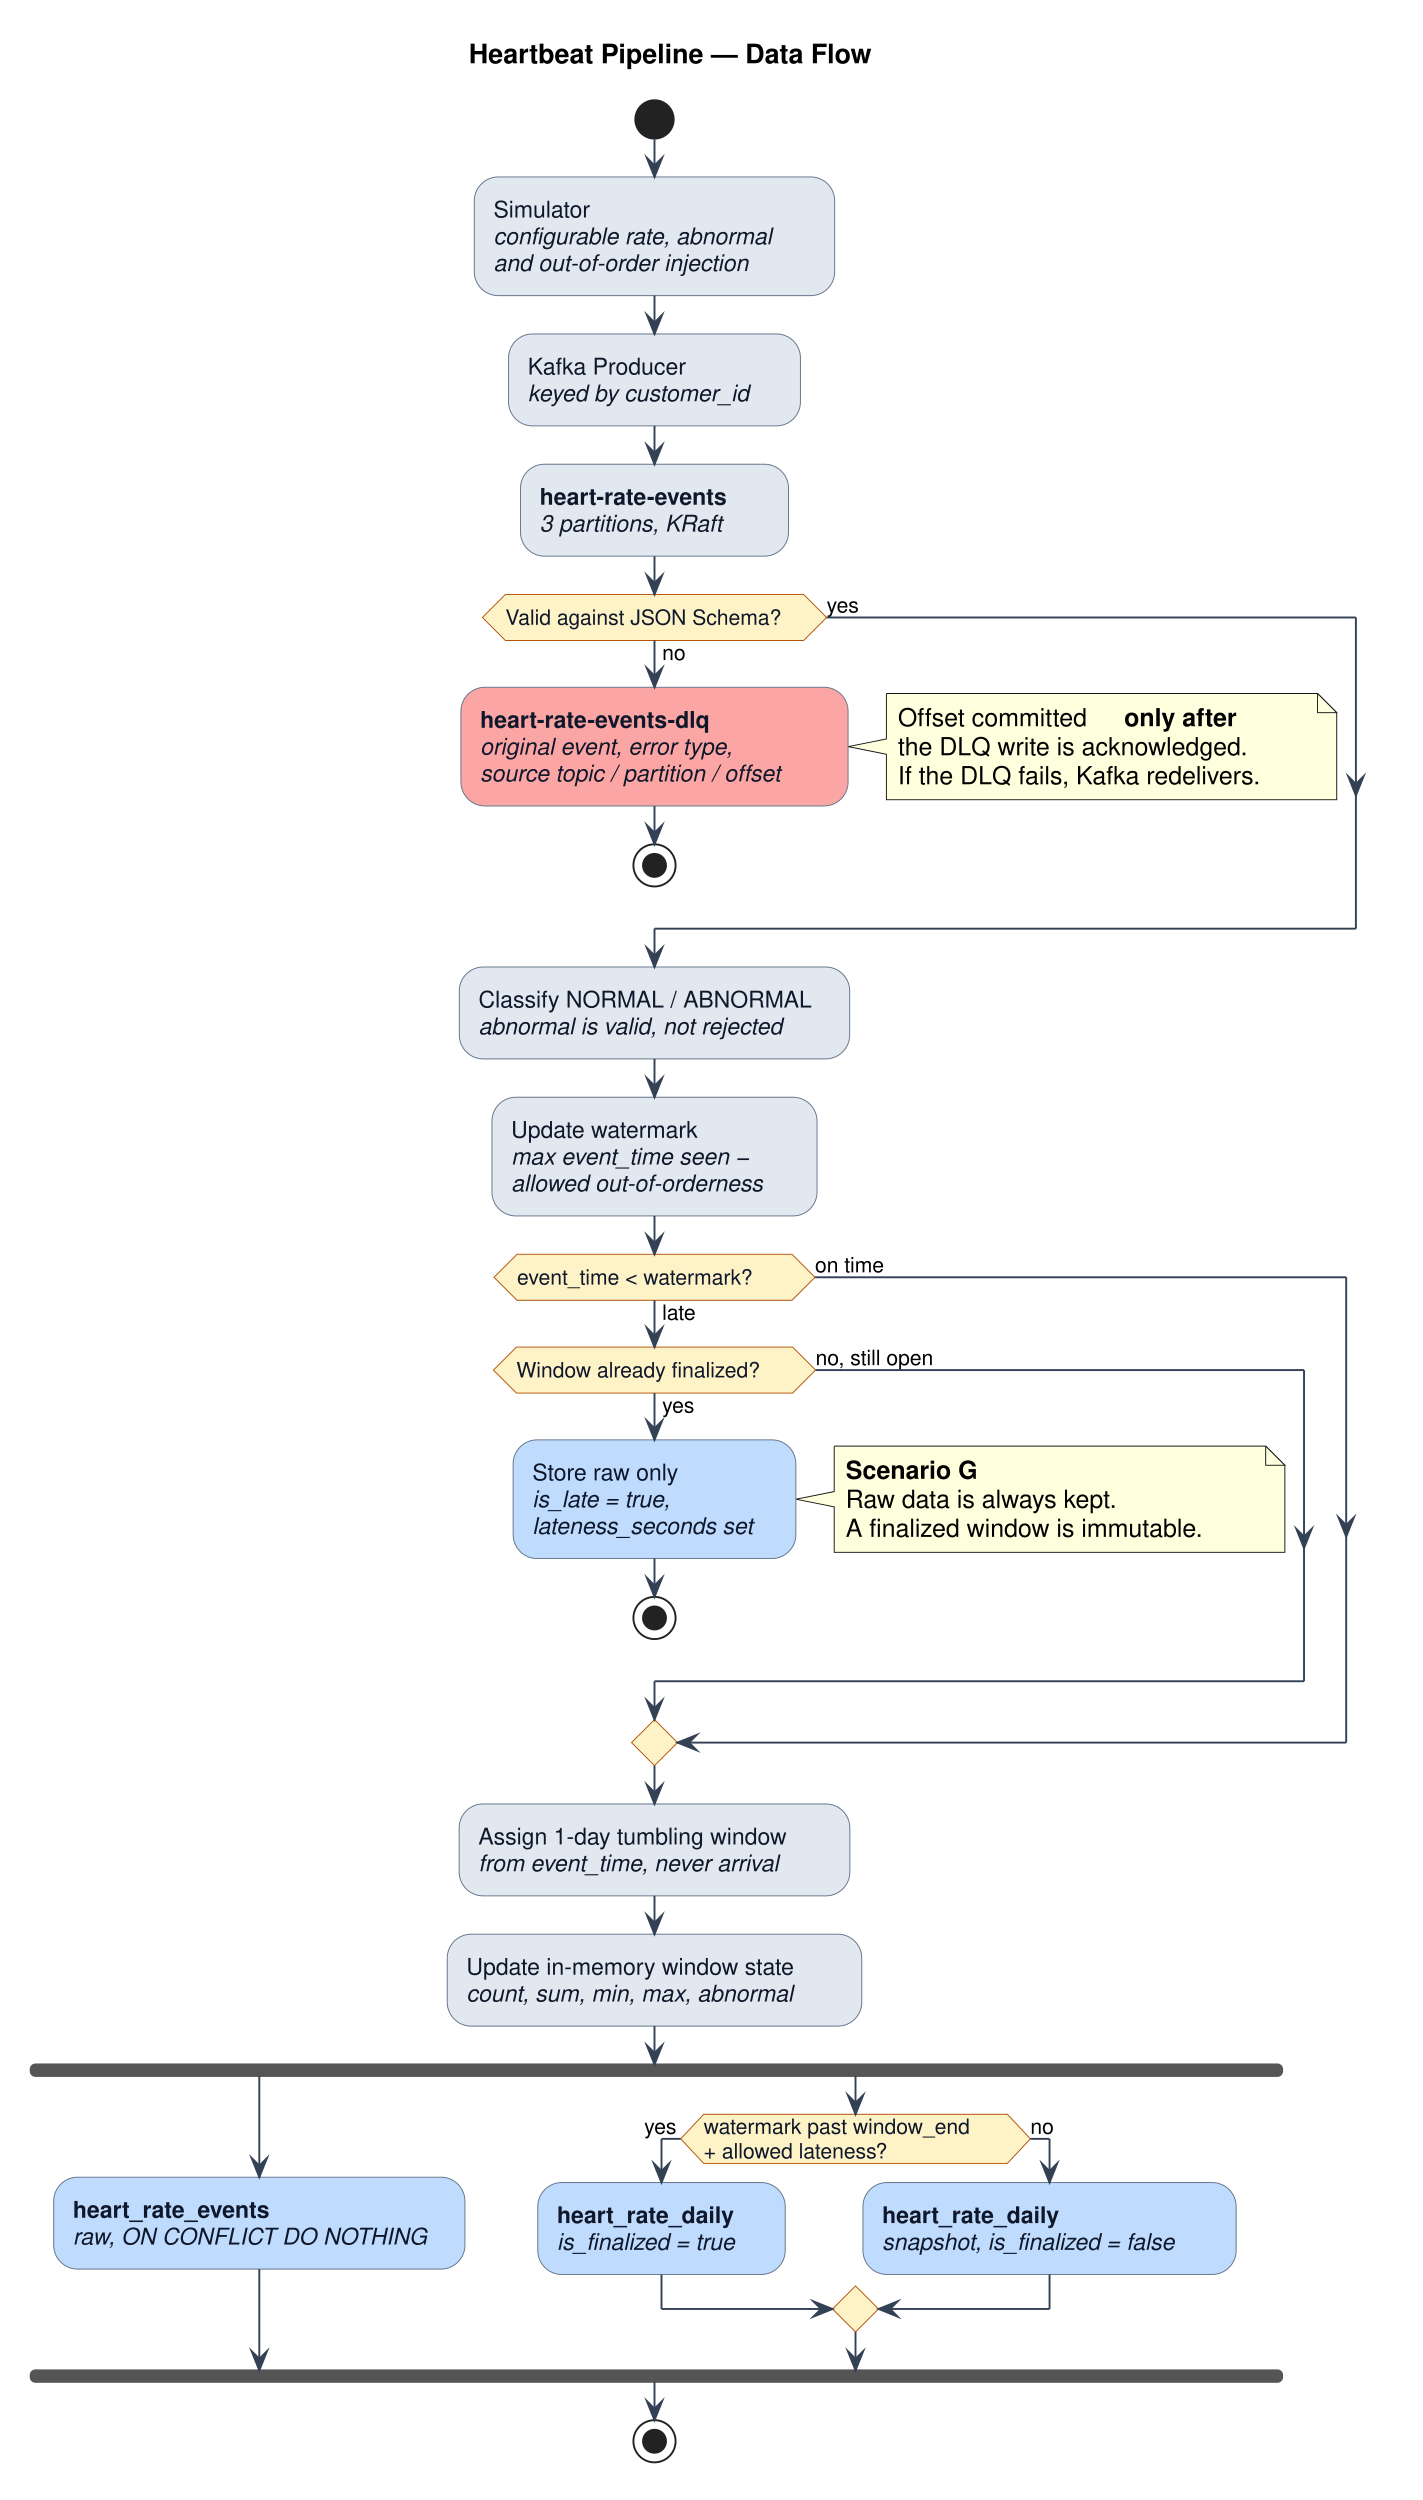
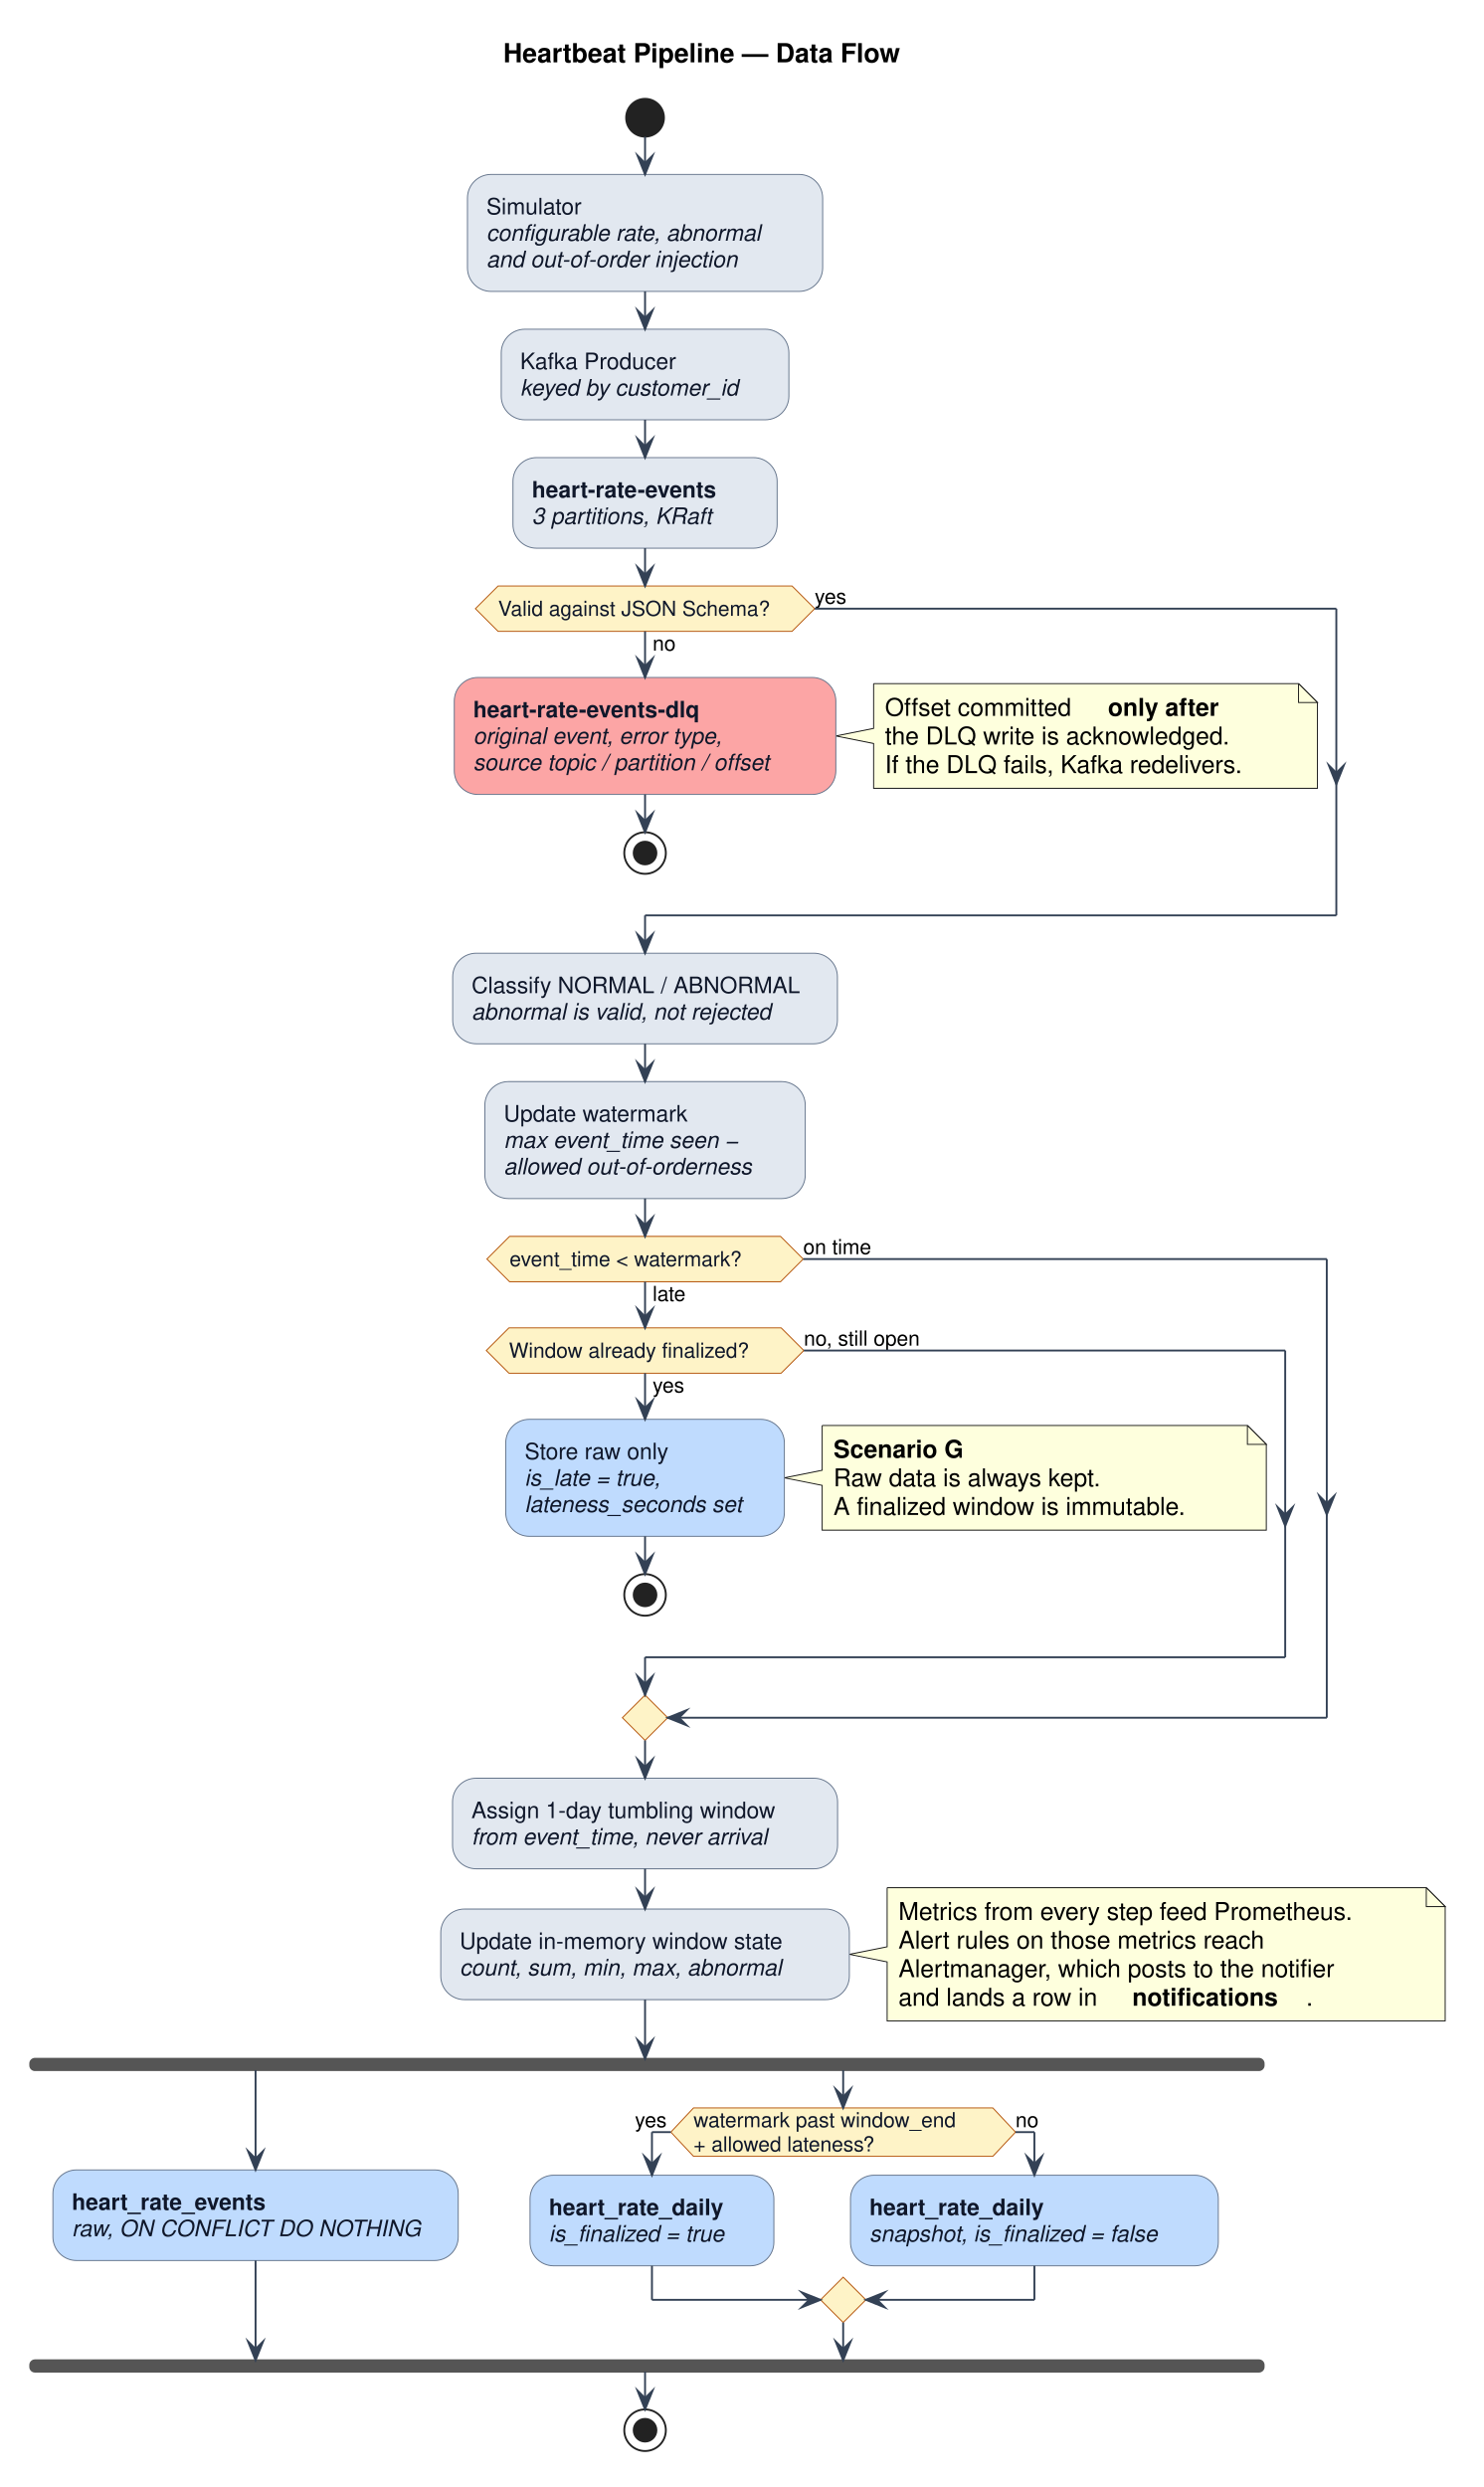
- <svg xmlns="http://www.w3.org/2000/svg" contentStyleType="text/css" data-diagram-type="ACTIVITY" height="1304px" preserveAspectRatio="none" style="width:742px;height:1304px;background:#FFFFFF;" version="1.1" viewBox="0 0 742 1304" width="742px" zoomAndPan="magnify">
+ <svg xmlns="http://www.w3.org/2000/svg" contentStyleType="text/css" data-diagram-type="ACTIVITY" height="1316px" preserveAspectRatio="none" style="width:785px;height:1316px;background:#FFFFFF;" version="1.1" viewBox="0 0 785 1316" width="785px" zoomAndPan="magnify">
  <defs />
  <g>
    <g class="title" data-source-line="1">
-       <text fill="#000000" font-family="Helvetica" font-size="14" font-weight="700" lengthAdjust="spacing" textLength="251.166" x="244.534" y="32.995">Heartbeat Pipeline — Data Flow</text>
+       <text fill="#000000" font-family="Helvetica" font-size="14" font-weight="700" lengthAdjust="spacing" textLength="251.166" x="266.339" y="32.995">Heartbeat Pipeline — Data Flow</text>
    </g>
    <ellipse cx="341.387" cy="62.297" fill="#222222" rx="10" ry="10" style="stroke:#222222;stroke-width:1;" />
    <rect fill="#E2E8F0" height="61.906" rx="12.5" ry="12.5" style="stroke:#64748B;stroke-width:0.5;" width="187.994" x="247.39" y="92.297" />
    <text fill="#0F172A" font-family="Helvetica" font-size="12" lengthAdjust="spacing" textLength="57.914" x="257.39" y="113.436">Simulator</text>
    <text fill="#0F172A" font-family="Helvetica" font-size="12" font-style="italic" lengthAdjust="spacing" textLength="167.994" x="257.39" y="127.404">configurable rate, abnormal</text>
    <text fill="#0F172A" font-family="Helvetica" font-size="12" font-style="italic" lengthAdjust="spacing" textLength="153.533" x="257.39" y="141.373">and out-of-order injection</text>
    <rect fill="#E2E8F0" height="47.938" rx="12.5" ry="12.5" style="stroke:#64748B;stroke-width:0.5;" width="152.24" x="265.267" y="174.203" />
    <text fill="#0F172A" font-family="Helvetica" font-size="12" lengthAdjust="spacing" textLength="91.213" x="275.267" y="195.342">Kafka Producer</text>
    <text fill="#0F172A" font-family="Helvetica" font-size="12" font-style="italic" lengthAdjust="spacing" textLength="132.24" x="275.267" y="209.31">keyed by customer_id</text>
    <rect fill="#E2E8F0" height="47.938" rx="12.5" ry="12.5" style="stroke:#64748B;stroke-width:0.5;" width="139.807" x="271.483" y="242.141" />
    <text fill="#0F172A" font-family="Helvetica" font-size="12" font-weight="700" lengthAdjust="spacing" textLength="119.807" x="281.483" y="263.279">heart-rate-events</text>
    <text fill="#0F172A" font-family="Helvetica" font-size="12" font-style="italic" lengthAdjust="spacing" textLength="108.75" x="281.483" y="277.248">3 partitions, KRaft</text>
    <path d="M462.351,361.734 L462.351,385.434 L442.351,389.434 L462.351,393.434 L462.351,417.133 A0,0 0 0 0 462.351,417.133 L697.235,417.133 A0,0 0 0 0 697.235,417.133 L697.235,371.734 L687.235,361.734 L462.351,361.734 A0,0 0 0 0 462.351,361.734" fill="#FEFFDD" style="stroke:#181818;stroke-width:0.5;" />
    <path d="M687.235,361.734 L687.235,371.734 L697.235,371.734 L687.235,361.734" fill="#FEFFDD" style="stroke:#181818;stroke-width:0.5;" />
    <text fill="#000000" font-family="Helvetica" font-size="13" lengthAdjust="spacing" textLength="113.871" x="468.351" y="378.801">Offset committed</text>
    <text fill="#000000" font-family="Helvetica" font-size="13" font-weight="700" lengthAdjust="spacing" textLength="71.513" x="586.354" y="378.801">only after</text>
    <text fill="#000000" font-family="Helvetica" font-size="13" lengthAdjust="spacing" textLength="206.381" x="468.351" y="393.934">the DLQ write is acknowledged.</text>
    <text fill="#000000" font-family="Helvetica" font-size="13" lengthAdjust="spacing" textLength="213.884" x="468.351" y="409.067">If the DLQ fails, Kafka redelivers.</text>
    <rect fill="#FCA5A5" height="61.906" rx="12.5" ry="12.5" style="stroke:#64748B;stroke-width:0.5;" width="201.928" x="240.423" y="358.481" />
    <text fill="#0F172A" font-family="Helvetica" font-size="12" font-weight="700" lengthAdjust="spacing" textLength="146.08" x="250.423" y="379.619">heart-rate-events-dlq</text>
    <text fill="#0F172A" font-family="Helvetica" font-size="12" font-style="italic" lengthAdjust="spacing" textLength="154.435" x="250.423" y="393.588">original event, error type,</text>
    <text fill="#0F172A" font-family="Helvetica" font-size="12" font-style="italic" lengthAdjust="spacing" textLength="181.928" x="250.423" y="407.557">source topic / partition / offset</text>
    <ellipse cx="341.387" cy="451.387" fill="none" rx="11" ry="11" style="stroke:#222222;stroke-width:1;" />
    <ellipse cx="341.387" cy="451.387" fill="#222222" rx="6" ry="6" style="stroke:#222222;stroke-width:1;" />
    <polygon fill="#FEF3C7" points="263.605,310.078,419.168,310.078,431.168,322.078,419.168,334.078,263.605,334.078,251.605,322.078,263.605,310.078" style="stroke:#B45309;stroke-width:0.5;stroke-linejoin:miter;stroke-miterlimit:10;" />
    <text fill="#000000" font-family="Helvetica" font-size="11" lengthAdjust="spacing" textLength="13.702" x="345.387" y="344.289">no</text>
    <text fill="#0F172A" font-family="Helvetica" font-size="11" lengthAdjust="spacing" textLength="155.563" x="263.605" y="325.886">Valid against JSON Schema?</text>
    <text fill="#000000" font-family="Helvetica" font-size="11" lengthAdjust="spacing" textLength="19.008" x="431.168" y="319.484">yes</text>
    <rect fill="#E2E8F0" height="47.938" rx="12.5" ry="12.5" style="stroke:#64748B;stroke-width:0.5;" width="203.615" x="239.579" y="504.387" />
    <text fill="#0F172A" font-family="Helvetica" font-size="12" lengthAdjust="spacing" textLength="182.174" x="249.579" y="525.525">Classify NORMAL / ABNORMAL</text>
    <text fill="#0F172A" font-family="Helvetica" font-size="12" font-style="italic" lengthAdjust="spacing" textLength="183.615" x="249.579" y="539.494">abnormal is valid, not rejected</text>
    <rect fill="#E2E8F0" height="61.906" rx="12.5" ry="12.5" style="stroke:#64748B;stroke-width:0.5;" width="169.572" x="256.601" y="572.324" />
    <text fill="#0F172A" font-family="Helvetica" font-size="12" lengthAdjust="spacing" textLength="112.389" x="266.601" y="593.463">Update watermark</text>
    <text fill="#0F172A" font-family="Helvetica" font-size="12" font-style="italic" lengthAdjust="spacing" textLength="143.555" x="266.601" y="607.432">max event_time seen −</text>
    <text fill="#0F172A" font-family="Helvetica" font-size="12" font-style="italic" lengthAdjust="spacing" textLength="149.572" x="266.601" y="621.4">allowed out-of-orderness</text>
    <path d="M435.122,754.289 L435.122,777.988 L415.122,781.988 L435.122,785.988 L435.122,809.688 A0,0 0 0 0 435.122,809.688 L670.178,809.688 A0,0 0 0 0 670.178,809.688 L670.178,764.289 L660.178,754.289 L435.122,754.289 A0,0 0 0 0 435.122,754.289" fill="#FEFFDD" style="stroke:#181818;stroke-width:0.5;" />
    <path d="M660.178,754.289 L660.178,764.289 L670.178,764.289 L660.178,754.289" fill="#FEFFDD" style="stroke:#181818;stroke-width:0.5;" />
    <text fill="#000000" font-family="Helvetica" font-size="13" font-weight="700" lengthAdjust="spacing" textLength="78.908" x="441.122" y="771.356">Scenario G</text>
    <text fill="#000000" font-family="Helvetica" font-size="13" lengthAdjust="spacing" textLength="161.478" x="441.122" y="786.489">Raw data is always kept.</text>
    <text fill="#000000" font-family="Helvetica" font-size="13" lengthAdjust="spacing" textLength="214.056" x="441.122" y="801.622">A finalized window is immutable.</text>
    <rect fill="#BFDBFE" height="61.906" rx="12.5" ry="12.5" style="stroke:#64748B;stroke-width:0.5;" width="147.471" x="267.651" y="751.035" />
    <text fill="#0F172A" font-family="Helvetica" font-size="12" lengthAdjust="spacing" textLength="87.094" x="277.651" y="772.174">Store raw only</text>
    <text fill="#0F172A" font-family="Helvetica" font-size="12" font-style="italic" lengthAdjust="spacing" textLength="84.486" x="277.651" y="786.143">is_late = true,</text>
    <text fill="#0F172A" font-family="Helvetica" font-size="12" font-style="italic" lengthAdjust="spacing" textLength="127.471" x="277.651" y="800.111">lateness_seconds set</text>
    <ellipse cx="341.387" cy="843.941" fill="none" rx="11" ry="11" style="stroke:#222222;stroke-width:1;" />
    <ellipse cx="341.387" cy="843.941" fill="#222222" rx="6" ry="6" style="stroke:#222222;stroke-width:1;" />
    <polygon fill="#FEF3C7" points="269.366,702.633,413.408,702.633,425.408,714.633,413.408,726.633,269.366,726.633,257.366,714.633,269.366,702.633" style="stroke:#B45309;stroke-width:0.5;stroke-linejoin:miter;stroke-miterlimit:10;" />
    <text fill="#000000" font-family="Helvetica" font-size="11" lengthAdjust="spacing" textLength="19.008" x="345.387" y="736.843">yes</text>
    <text fill="#0F172A" font-family="Helvetica" font-size="11" lengthAdjust="spacing" textLength="144.042" x="269.366" y="718.441">Window already finalized?</text>
    <text fill="#000000" font-family="Helvetica" font-size="11" lengthAdjust="spacing" textLength="70.856" x="425.408" y="712.039">no, still open</text>
    <polygon fill="#FEF3C7" points="269.677,654.231,413.096,654.231,425.096,666.231,413.096,678.231,269.677,678.231,257.677,666.231,269.677,654.231" style="stroke:#B45309;stroke-width:0.5;stroke-linejoin:miter;stroke-miterlimit:10;" />
    <text fill="#000000" font-family="Helvetica" font-size="11" lengthAdjust="spacing" textLength="20.877" x="345.387" y="688.441">late</text>
    <text fill="#0F172A" font-family="Helvetica" font-size="11" lengthAdjust="spacing" textLength="143.419" x="269.677" y="670.039">event_time &lt; watermark?</text>
    <text fill="#000000" font-family="Helvetica" font-size="11" lengthAdjust="spacing" textLength="42.05" x="425.096" y="663.636">on time</text>
    <polygon fill="#FEF3C7" points="341.387,896.941,353.387,908.941,341.387,920.941,329.387,908.941,341.387,896.941" style="stroke:#B45309;stroke-width:0.5;stroke-linejoin:miter;stroke-miterlimit:10;" />
    <rect fill="#E2E8F0" height="47.938" rx="12.5" ry="12.5" style="stroke:#64748B;stroke-width:0.5;" width="203.785" x="239.494" y="940.941" />
    <text fill="#0F172A" font-family="Helvetica" font-size="12" lengthAdjust="spacing" textLength="183.785" x="249.494" y="962.08">Assign 1-day tumbling window</text>
    <text fill="#0F172A" font-family="Helvetica" font-size="12" font-style="italic" lengthAdjust="spacing" textLength="183.486" x="249.494" y="976.049">from event_time, never arrival</text>
-     <rect fill="#E2E8F0" height="47.938" rx="12.5" ry="12.5" style="stroke:#64748B;stroke-width:0.5;" width="216.236" x="233.269" y="1008.879" />
-     <text fill="#0F172A" font-family="Helvetica" font-size="12" lengthAdjust="spacing" textLength="196.236" x="243.269" y="1030.018">Update in-memory window state</text>
-     <text fill="#0F172A" font-family="Helvetica" font-size="12" font-style="italic" lengthAdjust="spacing" textLength="195.92" x="243.269" y="1043.986">count, sum, min, max, abnormal</text>
-     <rect fill="#555555" height="6" rx="2.5" ry="2.5" style="stroke:#555555;stroke-width:1;" width="652.773" x="16" y="1076.816" />
-     <rect fill="#BFDBFE" height="47.938" rx="12.5" ry="12.5" style="stroke:#64748B;stroke-width:0.5;" width="214.508" x="28" y="1135.621" />
-     <text fill="#0F172A" font-family="Helvetica" font-size="12" font-weight="700" lengthAdjust="spacing" textLength="121.846" x="38" y="1156.76">heart_rate_events</text>
-     <text fill="#0F172A" font-family="Helvetica" font-size="12" font-style="italic" lengthAdjust="spacing" textLength="194.508" x="38" y="1170.728">raw, ON CONFLICT DO NOTHING</text>
-     <polygon fill="#FEF3C7" points="367.038,1102.816,525.442,1102.816,537.442,1115.621,525.442,1128.426,367.038,1128.426,355.038,1115.621,367.038,1102.816" style="stroke:#B45309;stroke-width:0.5;stroke-linejoin:miter;stroke-miterlimit:10;" />
-     <text fill="#0F172A" font-family="Helvetica" font-size="11" lengthAdjust="spacing" textLength="158.404" x="367.038" y="1113.027">watermark past window_end</text>
-     <text fill="#0F172A" font-family="Helvetica" font-size="11" lengthAdjust="spacing" textLength="110.457" x="367.038" y="1125.832">+ allowed lateness?</text>
-     <text fill="#000000" font-family="Helvetica" font-size="11" lengthAdjust="spacing" textLength="19.008" x="336.03" y="1113.027">yes</text>
-     <text fill="#000000" font-family="Helvetica" font-size="11" lengthAdjust="spacing" textLength="13.702" x="537.442" y="1113.027">no</text>
-     <rect fill="#BFDBFE" height="47.938" rx="12.5" ry="12.5" style="stroke:#64748B;stroke-width:0.5;" width="129.06" x="280.508" y="1138.426" />
-     <text fill="#0F172A" font-family="Helvetica" font-size="12" font-weight="700" lengthAdjust="spacing" textLength="109.061" x="290.508" y="1159.564">heart_rate_daily</text>
-     <text fill="#0F172A" font-family="Helvetica" font-size="12" font-style="italic" lengthAdjust="spacing" textLength="108.381" x="290.508" y="1173.533">is_finalized = true</text>
-     <rect fill="#BFDBFE" height="47.938" rx="12.5" ry="12.5" style="stroke:#64748B;stroke-width:0.5;" width="194.662" x="450.111" y="1138.426" />
-     <text fill="#0F172A" font-family="Helvetica" font-size="12" font-weight="700" lengthAdjust="spacing" textLength="109.061" x="460.111" y="1159.564">heart_rate_daily</text>
-     <text fill="#0F172A" font-family="Helvetica" font-size="12" font-style="italic" lengthAdjust="spacing" textLength="174.662" x="460.111" y="1173.533">snapshot, is_finalized = false</text>
-     <polygon fill="#FEF3C7" points="446.24,1192.363,458.24,1204.363,446.24,1216.363,434.24,1204.363,446.24,1192.363" style="stroke:#B45309;stroke-width:0.5;stroke-linejoin:miter;stroke-miterlimit:10;" />
-     <rect fill="#555555" height="6" rx="2.5" ry="2.5" style="stroke:#555555;stroke-width:1;" width="652.773" x="16" y="1236.363" />
-     <ellipse cx="341.387" cy="1273.363" fill="none" rx="11" ry="11" style="stroke:#222222;stroke-width:1;" />
-     <ellipse cx="341.387" cy="1273.363" fill="#222222" rx="6" ry="6" style="stroke:#222222;stroke-width:1;" />
+     <path d="M469.505,998.879 L469.505,1030.145 L449.505,1034.145 L469.505,1038.145 L469.505,1069.41 A0,0 0 0 0 469.505,1069.41 L764.844,1069.41 A0,0 0 0 0 764.844,1069.41 L764.844,1008.879 L754.844,998.879 L469.505,998.879 A0,0 0 0 0 469.505,998.879" fill="#FEFFDD" style="stroke:#181818;stroke-width:0.5;" />
+     <path d="M754.844,998.879 L754.844,1008.879 L764.844,1008.879 L754.844,998.879" fill="#FEFFDD" style="stroke:#181818;stroke-width:0.5;" />
+     <text fill="#000000" font-family="Helvetica" font-size="13" lengthAdjust="spacing" textLength="274.339" x="475.505" y="1015.946">Metrics from every step feed Prometheus.</text>
+     <text fill="#000000" font-family="Helvetica" font-size="13" lengthAdjust="spacing" textLength="221.159" x="475.505" y="1031.079">Alert rules on those metrics reach</text>
+     <text fill="#000000" font-family="Helvetica" font-size="13" lengthAdjust="spacing" textLength="267.706" x="475.505" y="1046.211">Alertmanager, which posts to the notifier</text>
+     <text fill="#000000" font-family="Helvetica" font-size="13" lengthAdjust="spacing" textLength="119.577" x="475.505" y="1061.344">and lands a row in</text>
+     <text fill="#000000" font-family="Helvetica" font-size="13" font-weight="700" lengthAdjust="spacing" textLength="92.041" x="599.214" y="1061.344">notifications</text>
+     <text fill="#000000" font-family="Helvetica" font-size="13" lengthAdjust="spacing" textLength="4.132" x="691.255" y="1061.344">.</text>
+     <rect fill="#E2E8F0" height="47.938" rx="12.5" ry="12.5" style="stroke:#64748B;stroke-width:0.5;" width="216.236" x="233.269" y="1010.176" />
+     <text fill="#0F172A" font-family="Helvetica" font-size="12" lengthAdjust="spacing" textLength="196.236" x="243.269" y="1031.314">Update in-memory window state</text>
+     <text fill="#0F172A" font-family="Helvetica" font-size="12" font-style="italic" lengthAdjust="spacing" textLength="195.92" x="243.269" y="1045.283">count, sum, min, max, abnormal</text>
+     <rect fill="#555555" height="6" rx="2.5" ry="2.5" style="stroke:#555555;stroke-width:1;" width="652.773" x="16" y="1089.41" />
+     <rect fill="#BFDBFE" height="47.938" rx="12.5" ry="12.5" style="stroke:#64748B;stroke-width:0.5;" width="214.508" x="28" y="1148.215" />
+     <text fill="#0F172A" font-family="Helvetica" font-size="12" font-weight="700" lengthAdjust="spacing" textLength="121.846" x="38" y="1169.353">heart_rate_events</text>
+     <text fill="#0F172A" font-family="Helvetica" font-size="12" font-style="italic" lengthAdjust="spacing" textLength="194.508" x="38" y="1183.322">raw, ON CONFLICT DO NOTHING</text>
+     <polygon fill="#FEF3C7" points="367.038,1115.41,525.442,1115.41,537.442,1128.215,525.442,1141.02,367.038,1141.02,355.038,1128.215,367.038,1115.41" style="stroke:#B45309;stroke-width:0.5;stroke-linejoin:miter;stroke-miterlimit:10;" />
+     <text fill="#0F172A" font-family="Helvetica" font-size="11" lengthAdjust="spacing" textLength="158.404" x="367.038" y="1125.621">watermark past window_end</text>
+     <text fill="#0F172A" font-family="Helvetica" font-size="11" lengthAdjust="spacing" textLength="110.457" x="367.038" y="1138.425">+ allowed lateness?</text>
+     <text fill="#000000" font-family="Helvetica" font-size="11" lengthAdjust="spacing" textLength="19.008" x="336.03" y="1125.621">yes</text>
+     <text fill="#000000" font-family="Helvetica" font-size="11" lengthAdjust="spacing" textLength="13.702" x="537.442" y="1125.621">no</text>
+     <rect fill="#BFDBFE" height="47.938" rx="12.5" ry="12.5" style="stroke:#64748B;stroke-width:0.5;" width="129.06" x="280.508" y="1151.02" />
+     <text fill="#0F172A" font-family="Helvetica" font-size="12" font-weight="700" lengthAdjust="spacing" textLength="109.061" x="290.508" y="1172.158">heart_rate_daily</text>
+     <text fill="#0F172A" font-family="Helvetica" font-size="12" font-style="italic" lengthAdjust="spacing" textLength="108.381" x="290.508" y="1186.127">is_finalized = true</text>
+     <rect fill="#BFDBFE" height="47.938" rx="12.5" ry="12.5" style="stroke:#64748B;stroke-width:0.5;" width="194.662" x="450.111" y="1151.02" />
+     <text fill="#0F172A" font-family="Helvetica" font-size="12" font-weight="700" lengthAdjust="spacing" textLength="109.061" x="460.111" y="1172.158">heart_rate_daily</text>
+     <text fill="#0F172A" font-family="Helvetica" font-size="12" font-style="italic" lengthAdjust="spacing" textLength="174.662" x="460.111" y="1186.127">snapshot, is_finalized = false</text>
+     <polygon fill="#FEF3C7" points="446.24,1204.957,458.24,1216.957,446.24,1228.957,434.24,1216.957,446.24,1204.957" style="stroke:#B45309;stroke-width:0.5;stroke-linejoin:miter;stroke-miterlimit:10;" />
+     <rect fill="#555555" height="6" rx="2.5" ry="2.5" style="stroke:#555555;stroke-width:1;" width="652.773" x="16" y="1248.957" />
+     <ellipse cx="341.387" cy="1285.957" fill="none" rx="11" ry="11" style="stroke:#222222;stroke-width:1;" />
+     <ellipse cx="341.387" cy="1285.957" fill="#222222" rx="6" ry="6" style="stroke:#222222;stroke-width:1;" />
    <line style="stroke:#334155;stroke-width:1;" x1="341.387" x2="341.387" y1="72.297" y2="92.297" />
    <polygon fill="#334155" points="337.387,82.297,341.387,92.297,345.387,82.297,341.387,86.297" style="stroke:#334155;stroke-width:1;stroke-linejoin:miter;stroke-miterlimit:10;" />
    <line style="stroke:#334155;stroke-width:1;" x1="341.387" x2="341.387" y1="154.203" y2="174.203" />
    <polygon fill="#334155" points="337.387,164.203,341.387,174.203,345.387,164.203,341.387,168.203" style="stroke:#334155;stroke-width:1;stroke-linejoin:miter;stroke-miterlimit:10;" />
    <line style="stroke:#334155;stroke-width:1;" x1="341.387" x2="341.387" y1="222.141" y2="242.141" />
    <polygon fill="#334155" points="337.387,232.141,341.387,242.141,345.387,232.141,341.387,236.141" style="stroke:#334155;stroke-width:1;stroke-linejoin:miter;stroke-miterlimit:10;" />
    <line style="stroke:#334155;stroke-width:1;" x1="341.387" x2="341.387" y1="420.387" y2="440.387" />
    <polygon fill="#334155" points="337.387,430.387,341.387,440.387,345.387,430.387,341.387,434.387" style="stroke:#334155;stroke-width:1;stroke-linejoin:miter;stroke-miterlimit:10;" />
    <line style="stroke:#334155;stroke-width:1;" x1="341.387" x2="341.387" y1="334.078" y2="358.481" />
    <polygon fill="#334155" points="337.387,348.481,341.387,358.481,345.387,348.481,341.387,352.481" style="stroke:#334155;stroke-width:1;stroke-linejoin:miter;stroke-miterlimit:10;" />
    <line style="stroke:#334155;stroke-width:1;" x1="431.168" x2="707.235" y1="322.078" y2="322.078" />
    <polygon fill="#334155" points="703.235,404.934,707.235,414.934,711.235,404.934,707.235,408.934" style="stroke:#334155;stroke-width:1;stroke-linejoin:miter;stroke-miterlimit:10;" />
    <line style="stroke:#334155;stroke-width:1;" x1="707.235" x2="707.235" y1="322.078" y2="484.387" />
    <line style="stroke:#334155;stroke-width:1;" x1="707.235" x2="341.387" y1="484.387" y2="484.387" />
    <line style="stroke:#334155;stroke-width:1;" x1="341.387" x2="341.387" y1="484.387" y2="504.387" />
    <polygon fill="#334155" points="337.387,494.387,341.387,504.387,345.387,494.387,341.387,498.387" style="stroke:#334155;stroke-width:1;stroke-linejoin:miter;stroke-miterlimit:10;" />
    <line style="stroke:#334155;stroke-width:1;" x1="341.387" x2="341.387" y1="290.078" y2="310.078" />
    <polygon fill="#334155" points="337.387,300.078,341.387,310.078,345.387,300.078,341.387,304.078" style="stroke:#334155;stroke-width:1;stroke-linejoin:miter;stroke-miterlimit:10;" />
    <line style="stroke:#334155;stroke-width:1;" x1="341.387" x2="341.387" y1="552.324" y2="572.324" />
    <polygon fill="#334155" points="337.387,562.324,341.387,572.324,345.387,562.324,341.387,566.324" style="stroke:#334155;stroke-width:1;stroke-linejoin:miter;stroke-miterlimit:10;" />
    <line style="stroke:#334155;stroke-width:1;" x1="341.387" x2="341.387" y1="812.941" y2="832.941" />
    <polygon fill="#334155" points="337.387,822.941,341.387,832.941,345.387,822.941,341.387,826.941" style="stroke:#334155;stroke-width:1;stroke-linejoin:miter;stroke-miterlimit:10;" />
    <line style="stroke:#334155;stroke-width:1;" x1="341.387" x2="341.387" y1="726.633" y2="751.035" />
    <polygon fill="#334155" points="337.387,741.035,341.387,751.035,345.387,741.035,341.387,745.035" style="stroke:#334155;stroke-width:1;stroke-linejoin:miter;stroke-miterlimit:10;" />
    <line style="stroke:#334155;stroke-width:1;" x1="425.408" x2="680.178" y1="714.633" y2="714.633" />
    <polygon fill="#334155" points="676.178,797.488,680.178,807.488,684.178,797.488,680.178,801.488" style="stroke:#334155;stroke-width:1;stroke-linejoin:miter;stroke-miterlimit:10;" />
    <line style="stroke:#334155;stroke-width:1;" x1="680.178" x2="680.178" y1="714.633" y2="876.941" />
    <line style="stroke:#334155;stroke-width:1;" x1="680.178" x2="341.387" y1="876.941" y2="876.941" />
    <line style="stroke:#334155;stroke-width:1;" x1="341.387" x2="341.387" y1="876.941" y2="896.941" />
    <polygon fill="#334155" points="337.387,886.941,341.387,896.941,345.387,886.941,341.387,890.941" style="stroke:#334155;stroke-width:1;stroke-linejoin:miter;stroke-miterlimit:10;" />
    <line style="stroke:#334155;stroke-width:1;" x1="341.387" x2="341.387" y1="678.231" y2="702.633" />
    <polygon fill="#334155" points="337.387,692.633,341.387,702.633,345.387,692.633,341.387,696.633" style="stroke:#334155;stroke-width:1;stroke-linejoin:miter;stroke-miterlimit:10;" />
    <line style="stroke:#334155;stroke-width:1;" x1="425.096" x2="702.178" y1="666.231" y2="666.231" />
    <polygon fill="#334155" points="698.178,791.488,702.178,801.488,706.178,791.488,702.178,795.488" style="stroke:#334155;stroke-width:1;stroke-linejoin:miter;stroke-miterlimit:10;" />
    <line style="stroke:#334155;stroke-width:1;" x1="702.178" x2="702.178" y1="666.231" y2="908.941" />
    <line style="stroke:#334155;stroke-width:1;" x1="702.178" x2="353.387" y1="908.941" y2="908.941" />
    <polygon fill="#334155" points="363.387,904.941,353.387,908.941,363.387,912.941,359.387,908.941" style="stroke:#334155;stroke-width:1;stroke-linejoin:miter;stroke-miterlimit:10;" />
    <line style="stroke:#334155;stroke-width:1;" x1="341.387" x2="341.387" y1="634.231" y2="654.231" />
    <polygon fill="#334155" points="337.387,644.231,341.387,654.231,345.387,644.231,341.387,648.231" style="stroke:#334155;stroke-width:1;stroke-linejoin:miter;stroke-miterlimit:10;" />
    <line style="stroke:#334155;stroke-width:1;" x1="341.387" x2="341.387" y1="920.941" y2="940.941" />
    <polygon fill="#334155" points="337.387,930.941,341.387,940.941,345.387,930.941,341.387,934.941" style="stroke:#334155;stroke-width:1;stroke-linejoin:miter;stroke-miterlimit:10;" />
-     <line style="stroke:#334155;stroke-width:1;" x1="341.387" x2="341.387" y1="988.879" y2="1008.879" />
-     <polygon fill="#334155" points="337.387,998.879,341.387,1008.879,345.387,998.879,341.387,1002.879" style="stroke:#334155;stroke-width:1;stroke-linejoin:miter;stroke-miterlimit:10;" />
-     <line style="stroke:#334155;stroke-width:1;" x1="355.038" x2="345.038" y1="1115.621" y2="1115.621" />
-     <line style="stroke:#334155;stroke-width:1;" x1="345.038" x2="345.038" y1="1115.621" y2="1138.426" />
-     <polygon fill="#334155" points="341.038,1128.426,345.038,1138.426,349.038,1128.426,345.038,1132.426" style="stroke:#334155;stroke-width:1;stroke-linejoin:miter;stroke-miterlimit:10;" />
-     <line style="stroke:#334155;stroke-width:1;" x1="537.442" x2="547.442" y1="1115.621" y2="1115.621" />
-     <line style="stroke:#334155;stroke-width:1;" x1="547.442" x2="547.442" y1="1115.621" y2="1138.426" />
-     <polygon fill="#334155" points="543.442,1128.426,547.442,1138.426,551.442,1128.426,547.442,1132.426" style="stroke:#334155;stroke-width:1;stroke-linejoin:miter;stroke-miterlimit:10;" />
-     <line style="stroke:#334155;stroke-width:1;" x1="345.038" x2="345.038" y1="1186.363" y2="1204.363" />
-     <line style="stroke:#334155;stroke-width:1;" x1="345.038" x2="434.24" y1="1204.363" y2="1204.363" />
-     <polygon fill="#334155" points="424.24,1200.363,434.24,1204.363,424.24,1208.363,428.24,1204.363" style="stroke:#334155;stroke-width:1;stroke-linejoin:miter;stroke-miterlimit:10;" />
-     <line style="stroke:#334155;stroke-width:1;" x1="547.442" x2="547.442" y1="1186.363" y2="1204.363" />
-     <line style="stroke:#334155;stroke-width:1;" x1="547.442" x2="458.24" y1="1204.363" y2="1204.363" />
-     <polygon fill="#334155" points="468.24,1200.363,458.24,1204.363,468.24,1208.363,464.24,1204.363" style="stroke:#334155;stroke-width:1;stroke-linejoin:miter;stroke-miterlimit:10;" />
-     <line style="stroke:#334155;stroke-width:1;" x1="135.254" x2="135.254" y1="1082.816" y2="1135.621" />
-     <polygon fill="#334155" points="131.254,1125.621,135.254,1135.621,139.254,1125.621,135.254,1129.621" style="stroke:#334155;stroke-width:1;stroke-linejoin:miter;stroke-miterlimit:10;" />
-     <line style="stroke:#334155;stroke-width:1;" x1="446.24" x2="446.24" y1="1082.816" y2="1102.816" />
-     <polygon fill="#334155" points="442.24,1092.816,446.24,1102.816,450.24,1092.816,446.24,1096.816" style="stroke:#334155;stroke-width:1;stroke-linejoin:miter;stroke-miterlimit:10;" />
-     <line style="stroke:#334155;stroke-width:1;" x1="135.254" x2="135.254" y1="1183.559" y2="1236.363" />
-     <polygon fill="#334155" points="131.254,1226.363,135.254,1236.363,139.254,1226.363,135.254,1230.363" style="stroke:#334155;stroke-width:1;stroke-linejoin:miter;stroke-miterlimit:10;" />
-     <line style="stroke:#334155;stroke-width:1;" x1="446.24" x2="446.24" y1="1216.363" y2="1236.363" />
-     <polygon fill="#334155" points="442.24,1226.363,446.24,1236.363,450.24,1226.363,446.24,1230.363" style="stroke:#334155;stroke-width:1;stroke-linejoin:miter;stroke-miterlimit:10;" />
-     <line style="stroke:#334155;stroke-width:1;" x1="341.387" x2="341.387" y1="1056.816" y2="1076.816" />
-     <polygon fill="#334155" points="337.387,1066.816,341.387,1076.816,345.387,1066.816,341.387,1070.816" style="stroke:#334155;stroke-width:1;stroke-linejoin:miter;stroke-miterlimit:10;" />
-     <line style="stroke:#334155;stroke-width:1;" x1="341.387" x2="341.387" y1="1242.363" y2="1262.363" />
-     <polygon fill="#334155" points="337.387,1252.363,341.387,1262.363,345.387,1252.363,341.387,1256.363" style="stroke:#334155;stroke-width:1;stroke-linejoin:miter;stroke-miterlimit:10;" />
+     <line style="stroke:#334155;stroke-width:1;" x1="341.387" x2="341.387" y1="988.879" y2="1010.176" />
+     <polygon fill="#334155" points="337.387,1000.176,341.387,1010.176,345.387,1000.176,341.387,1004.176" style="stroke:#334155;stroke-width:1;stroke-linejoin:miter;stroke-miterlimit:10;" />
+     <line style="stroke:#334155;stroke-width:1;" x1="355.038" x2="345.038" y1="1128.215" y2="1128.215" />
+     <line style="stroke:#334155;stroke-width:1;" x1="345.038" x2="345.038" y1="1128.215" y2="1151.02" />
+     <polygon fill="#334155" points="341.038,1141.02,345.038,1151.02,349.038,1141.02,345.038,1145.02" style="stroke:#334155;stroke-width:1;stroke-linejoin:miter;stroke-miterlimit:10;" />
+     <line style="stroke:#334155;stroke-width:1;" x1="537.442" x2="547.442" y1="1128.215" y2="1128.215" />
+     <line style="stroke:#334155;stroke-width:1;" x1="547.442" x2="547.442" y1="1128.215" y2="1151.02" />
+     <polygon fill="#334155" points="543.442,1141.02,547.442,1151.02,551.442,1141.02,547.442,1145.02" style="stroke:#334155;stroke-width:1;stroke-linejoin:miter;stroke-miterlimit:10;" />
+     <line style="stroke:#334155;stroke-width:1;" x1="345.038" x2="345.038" y1="1198.957" y2="1216.957" />
+     <line style="stroke:#334155;stroke-width:1;" x1="345.038" x2="434.24" y1="1216.957" y2="1216.957" />
+     <polygon fill="#334155" points="424.24,1212.957,434.24,1216.957,424.24,1220.957,428.24,1216.957" style="stroke:#334155;stroke-width:1;stroke-linejoin:miter;stroke-miterlimit:10;" />
+     <line style="stroke:#334155;stroke-width:1;" x1="547.442" x2="547.442" y1="1198.957" y2="1216.957" />
+     <line style="stroke:#334155;stroke-width:1;" x1="547.442" x2="458.24" y1="1216.957" y2="1216.957" />
+     <polygon fill="#334155" points="468.24,1212.957,458.24,1216.957,468.24,1220.957,464.24,1216.957" style="stroke:#334155;stroke-width:1;stroke-linejoin:miter;stroke-miterlimit:10;" />
+     <line style="stroke:#334155;stroke-width:1;" x1="135.254" x2="135.254" y1="1095.41" y2="1148.215" />
+     <polygon fill="#334155" points="131.254,1138.215,135.254,1148.215,139.254,1138.215,135.254,1142.215" style="stroke:#334155;stroke-width:1;stroke-linejoin:miter;stroke-miterlimit:10;" />
+     <line style="stroke:#334155;stroke-width:1;" x1="446.24" x2="446.24" y1="1095.41" y2="1115.41" />
+     <polygon fill="#334155" points="442.24,1105.41,446.24,1115.41,450.24,1105.41,446.24,1109.41" style="stroke:#334155;stroke-width:1;stroke-linejoin:miter;stroke-miterlimit:10;" />
+     <line style="stroke:#334155;stroke-width:1;" x1="135.254" x2="135.254" y1="1196.152" y2="1248.957" />
+     <polygon fill="#334155" points="131.254,1238.957,135.254,1248.957,139.254,1238.957,135.254,1242.957" style="stroke:#334155;stroke-width:1;stroke-linejoin:miter;stroke-miterlimit:10;" />
+     <line style="stroke:#334155;stroke-width:1;" x1="446.24" x2="446.24" y1="1228.957" y2="1248.957" />
+     <polygon fill="#334155" points="442.24,1238.957,446.24,1248.957,450.24,1238.957,446.24,1242.957" style="stroke:#334155;stroke-width:1;stroke-linejoin:miter;stroke-miterlimit:10;" />
+     <line style="stroke:#334155;stroke-width:1;" x1="341.387" x2="341.387" y1="1058.113" y2="1089.41" />
+     <polygon fill="#334155" points="337.387,1079.41,341.387,1089.41,345.387,1079.41,341.387,1083.41" style="stroke:#334155;stroke-width:1;stroke-linejoin:miter;stroke-miterlimit:10;" />
+     <line style="stroke:#334155;stroke-width:1;" x1="341.387" x2="341.387" y1="1254.957" y2="1274.957" />
+     <polygon fill="#334155" points="337.387,1264.957,341.387,1274.957,345.387,1264.957,341.387,1268.957" style="stroke:#334155;stroke-width:1;stroke-linejoin:miter;stroke-miterlimit:10;" />
  </g>
</svg>
